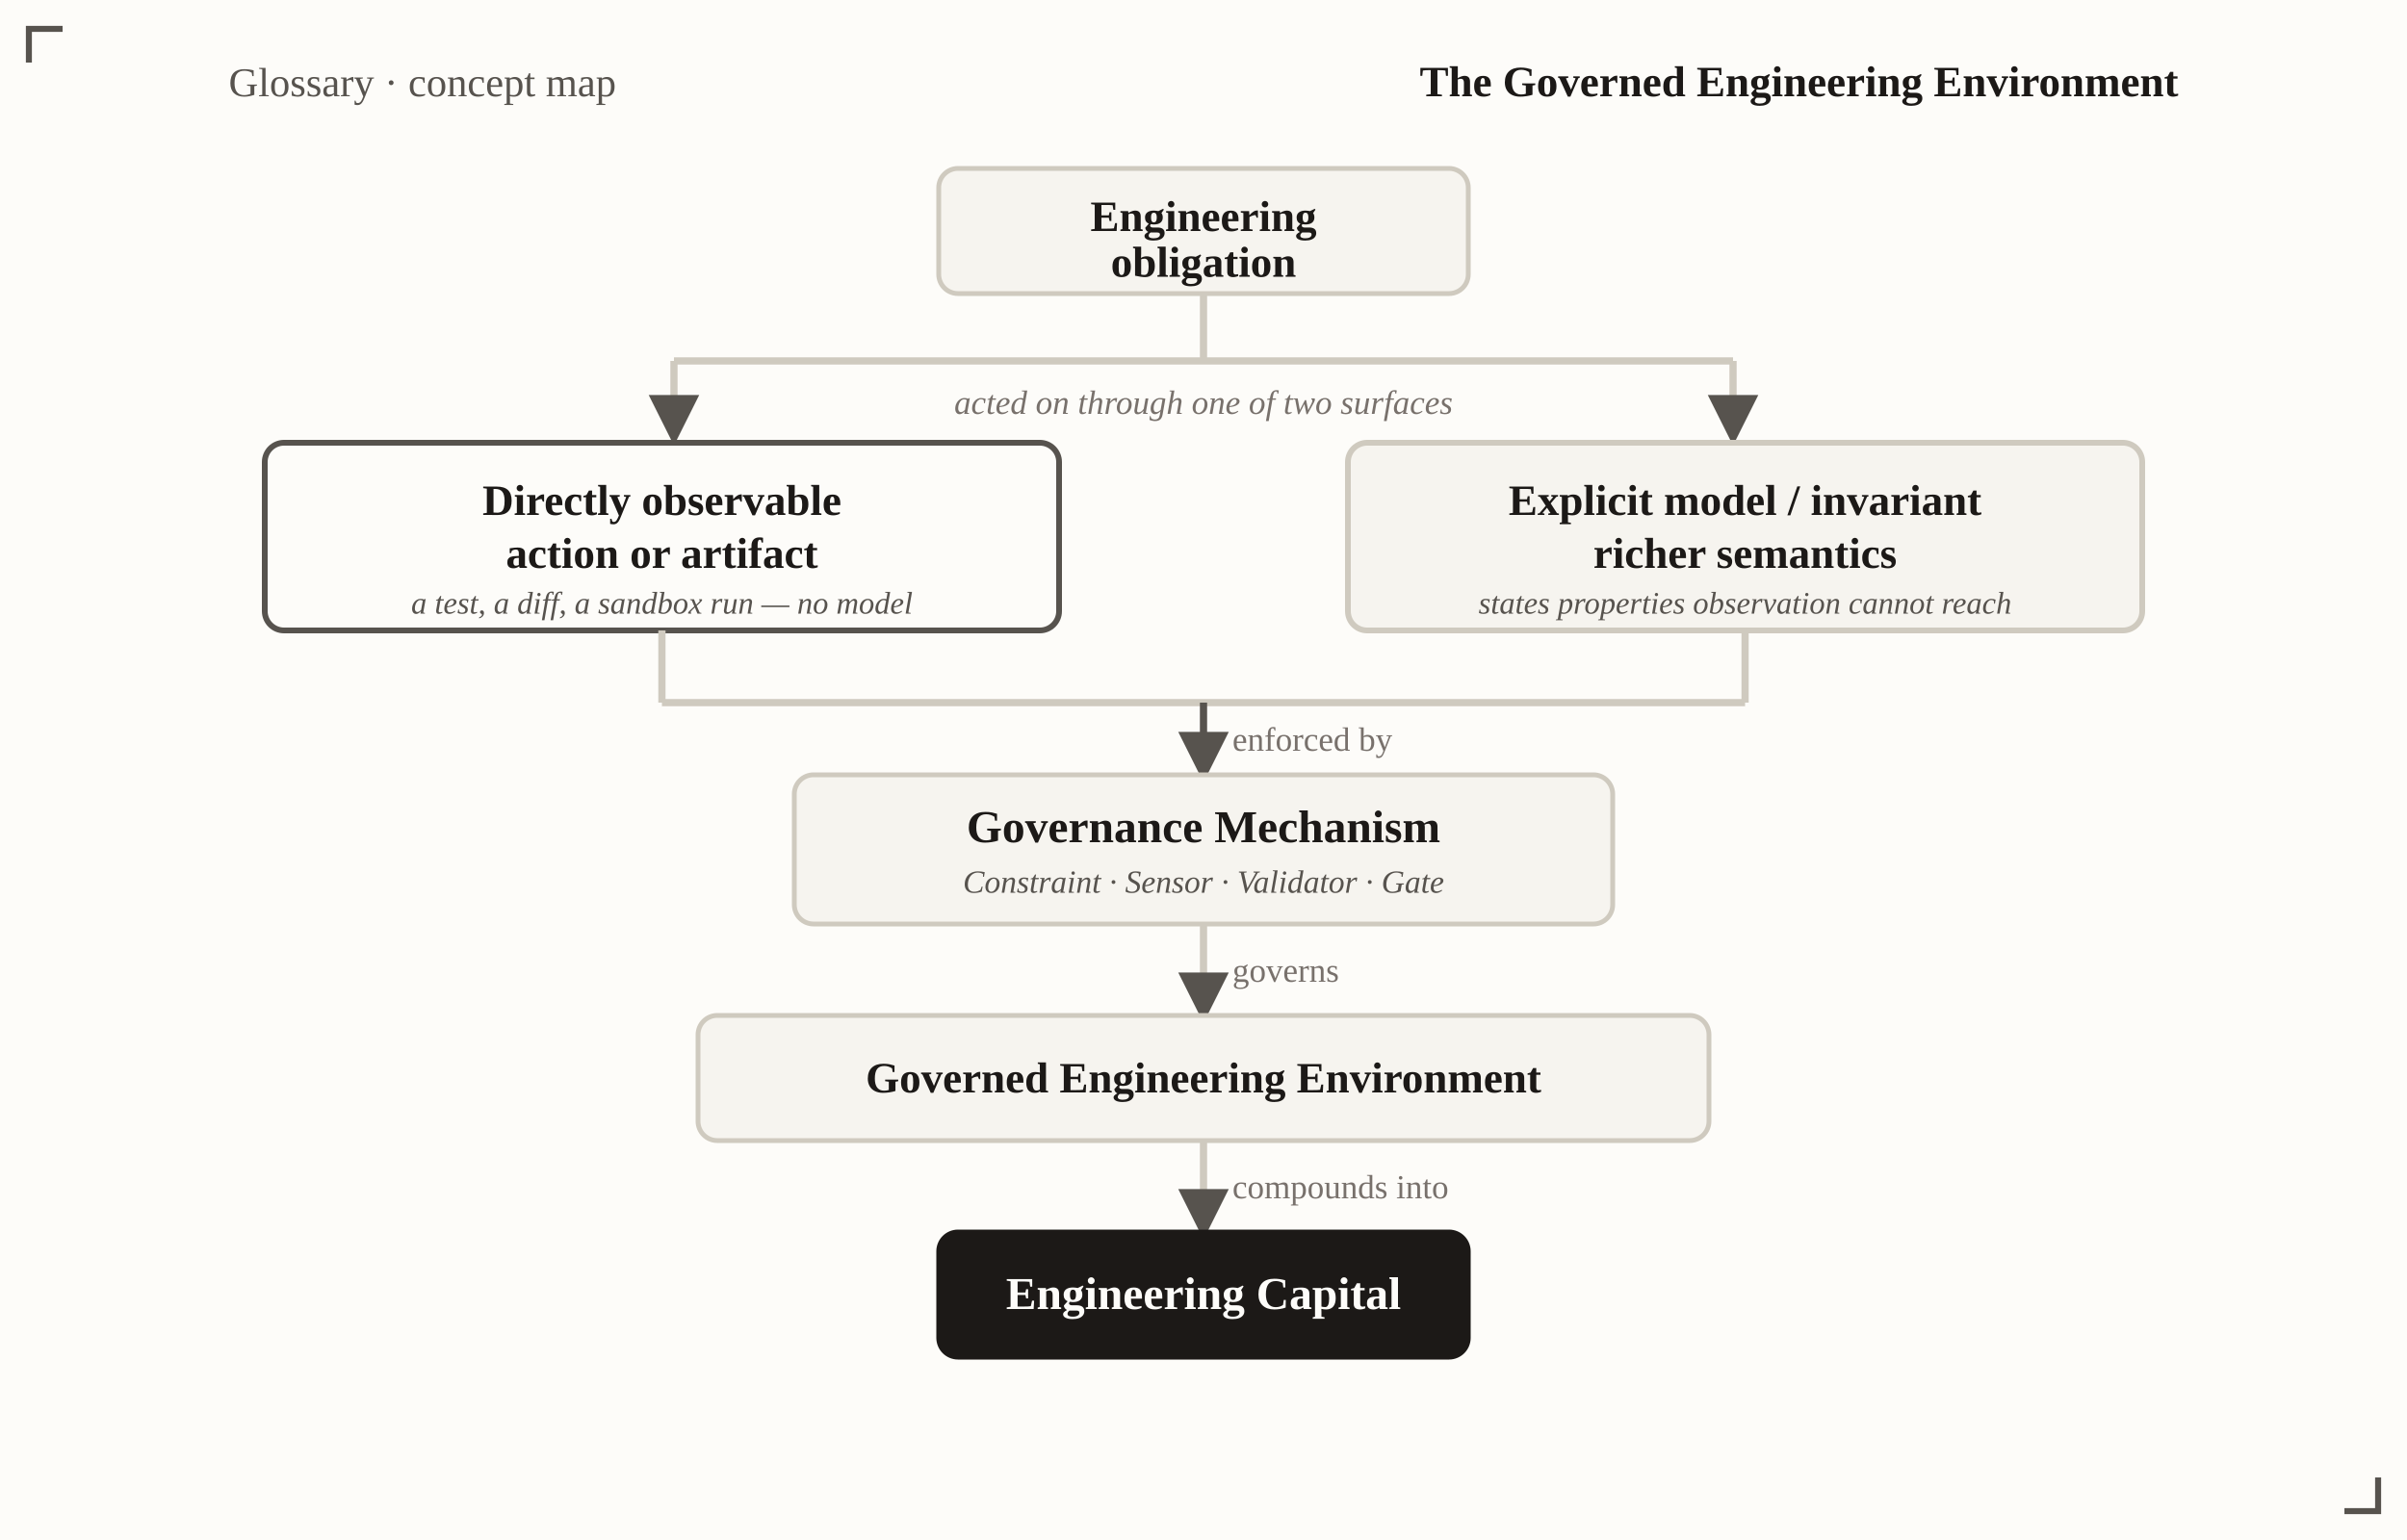
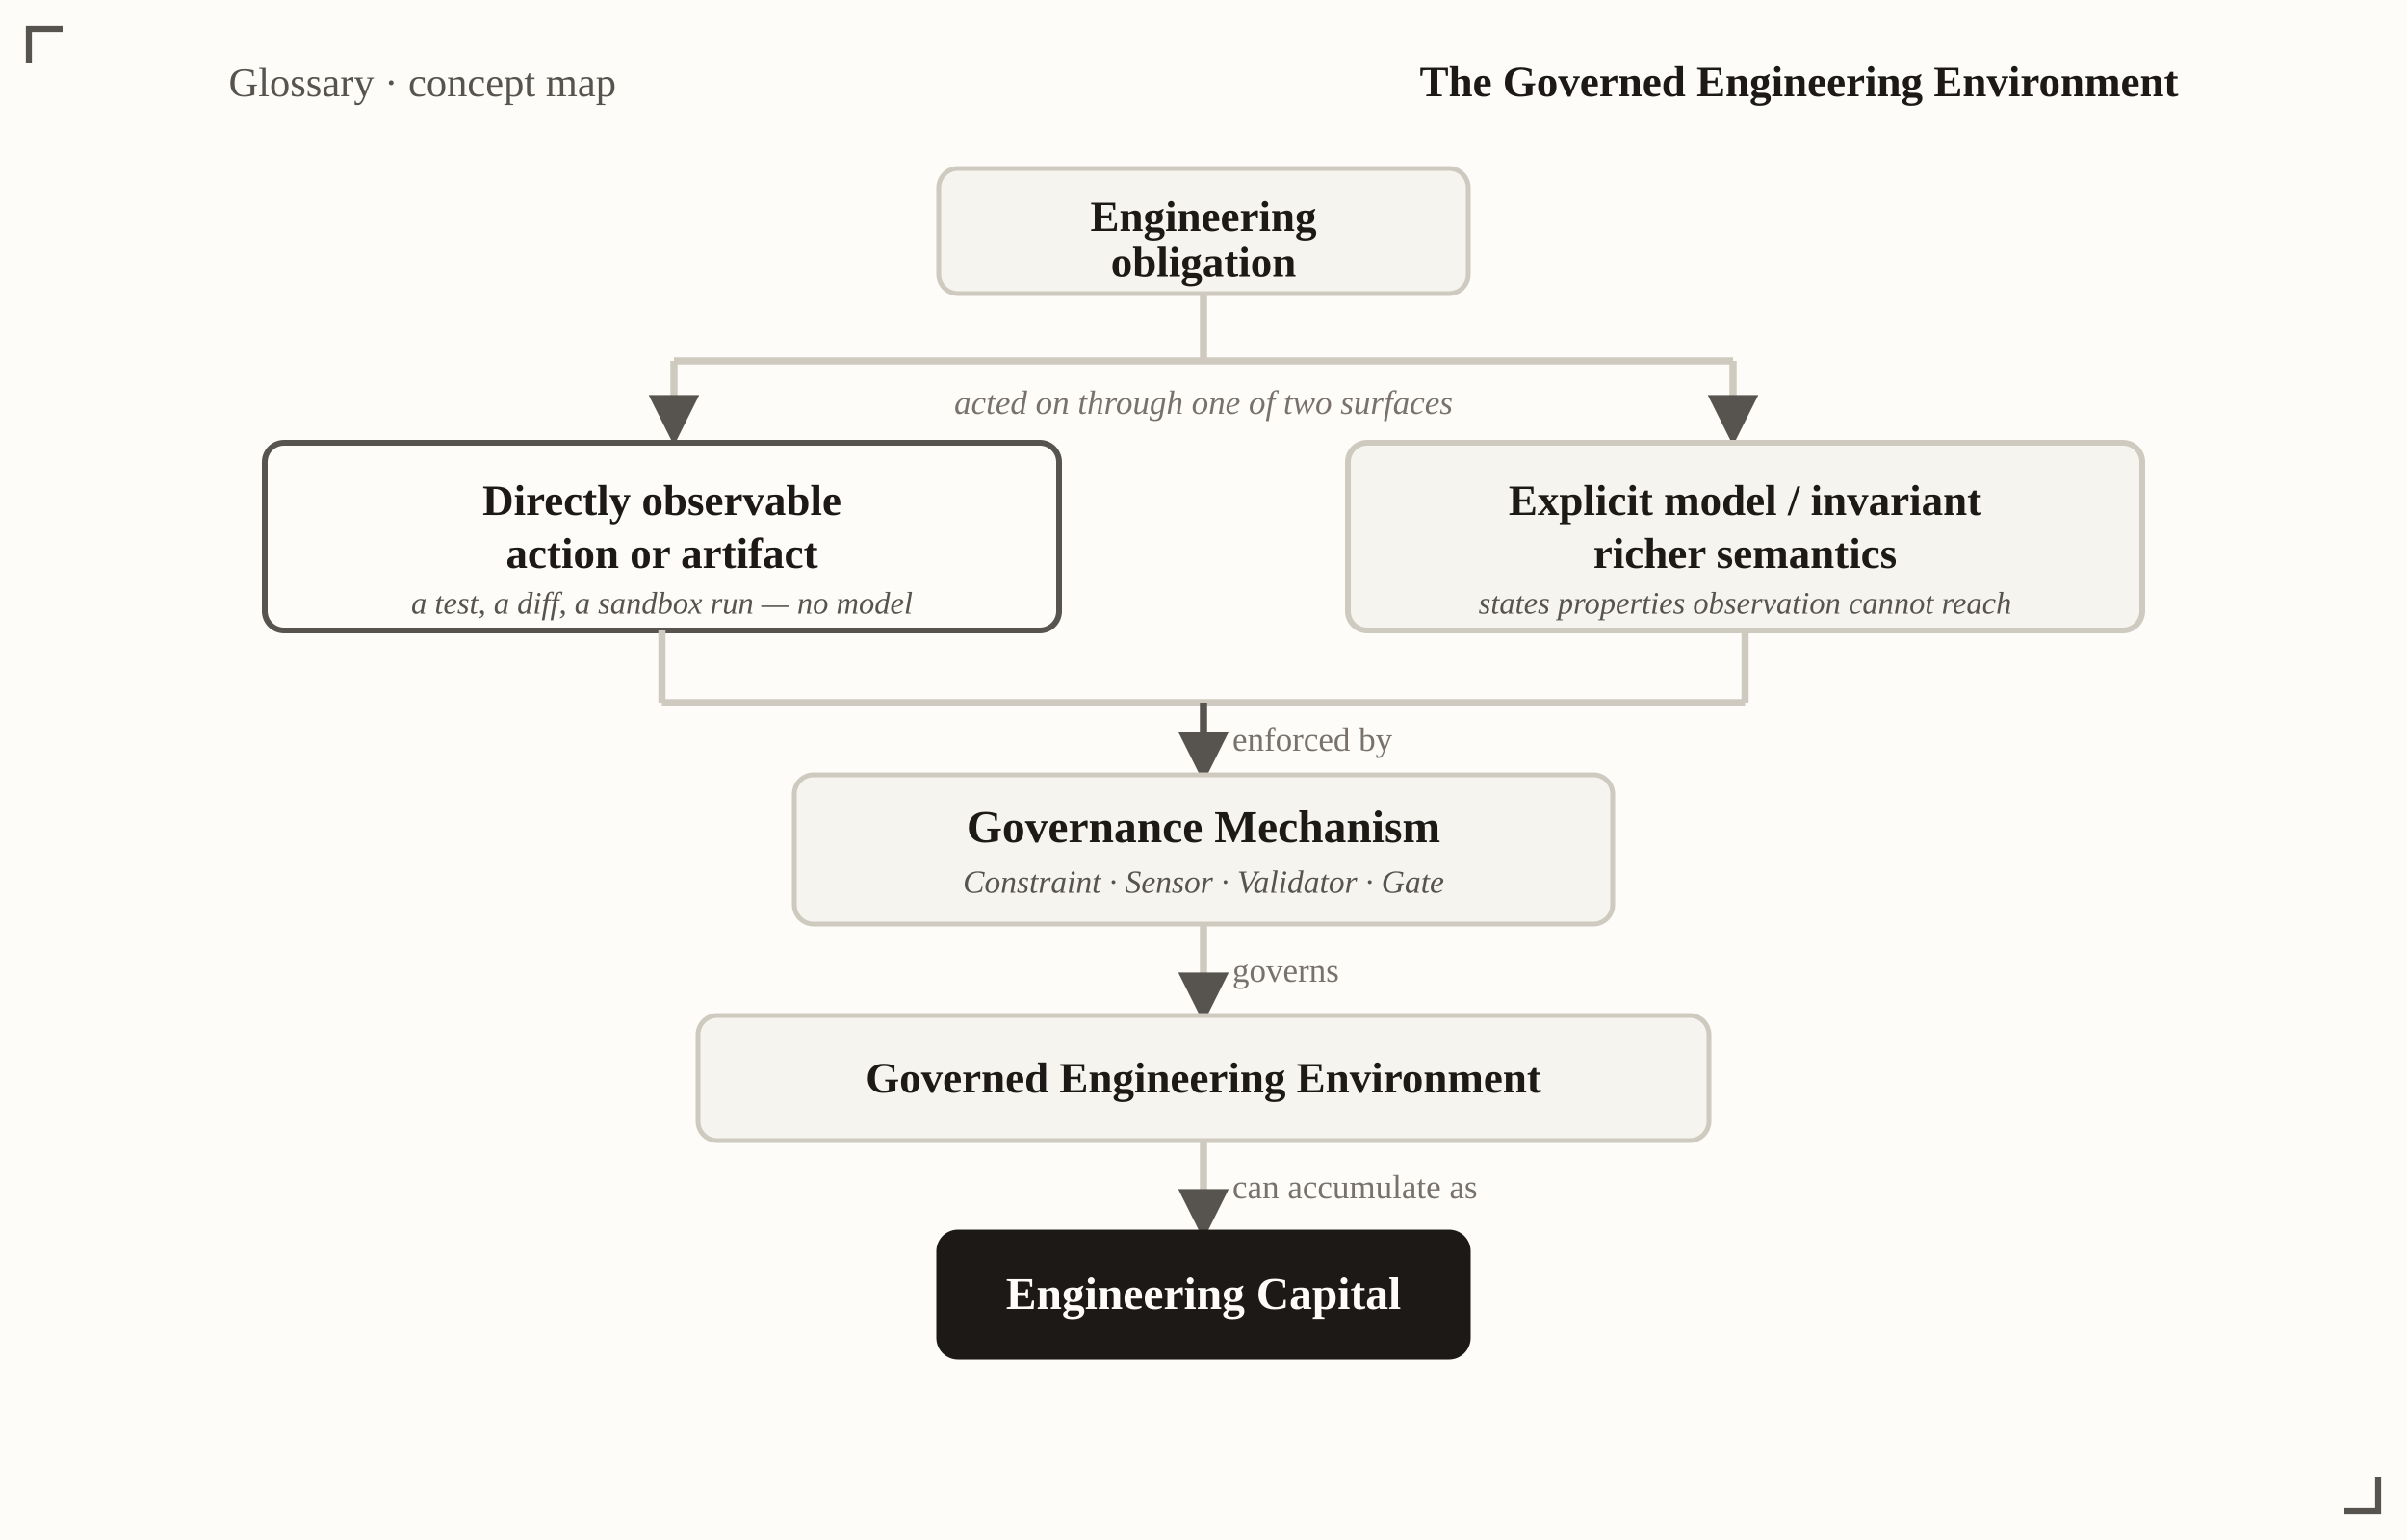
<svg xmlns="http://www.w3.org/2000/svg" viewBox="0 0 1000 640" font-family="Georgia, 'Times New Roman', serif" role="img" aria-label="Two-input control flow: an engineering obligation is acted on either through a directly observable action or artifact, or through an explicit model or invariant with richer semantics; both join at the governance mechanism, which governs an environment that compounds into engineering capital">
  <defs>
    <marker id="vh-gee2" viewBox="0 0 10 10" refX="8.5" refY="5" markerWidth="7" markerHeight="7" orient="auto-start-reverse">
      <path d="M0,0 L10,5 L0,10 z" fill="#57534e" />
    </marker>
  </defs>
  <rect x="0" y="0" width="1000" height="640" fill="#fdfcf9" />
  <text x="95" y="40" font-size="17" fill="#57534e">Glossary · concept map</text>
  <text x="905" y="40" text-anchor="end" font-size="18" font-weight="bold" fill="#1c1917">The Governed Engineering Environment</text>
  <rect x="390" y="70" width="220" height="52" rx="8" fill="#f6f4ef" stroke="#cfcabf" stroke-width="2" />
  <text x="500" y="96" text-anchor="middle" font-size="18" font-weight="bold" fill="#1c1917">Engineering</text>
  <text x="500" y="115" text-anchor="middle" font-size="18" font-weight="bold" fill="#1c1917">obligation</text>
  <line x1="500" y1="122" x2="500" y2="150" stroke="#cfcabf" stroke-width="3" />
  <line x1="280" y1="150" x2="720" y2="150" stroke="#cfcabf" stroke-width="3" />
  <line x1="280" y1="150" x2="280" y2="182" stroke="#cfcabf" stroke-width="3" marker-end="url(#vh-gee2)" />
  <line x1="720" y1="150" x2="720" y2="182" stroke="#cfcabf" stroke-width="3" marker-end="url(#vh-gee2)" />
  <text x="500" y="172" text-anchor="middle" font-size="14" font-style="italic" fill="#78716c">acted on through one of two surfaces</text>
  <rect x="110" y="184" width="330" height="78" rx="8" fill="#fdfcf9" stroke="#57534e" stroke-width="2.4" />
  <text x="275" y="214" text-anchor="middle" font-size="18" font-weight="bold" fill="#1c1917">Directly observable</text>
  <text x="275" y="236" text-anchor="middle" font-size="18" font-weight="bold" fill="#1c1917">action or artifact</text>
  <text x="275" y="255" text-anchor="middle" font-size="13" font-style="italic" fill="#57534e">a test, a diff, a sandbox run — no model</text>
  <rect x="560" y="184" width="330" height="78" rx="8" fill="#f6f4ef" stroke="#cfcabf" stroke-width="2.4" />
  <text x="725" y="214" text-anchor="middle" font-size="18" font-weight="bold" fill="#1c1917">Explicit model / invariant</text>
  <text x="725" y="236" text-anchor="middle" font-size="18" font-weight="bold" fill="#1c1917">richer semantics</text>
  <text x="725" y="255" text-anchor="middle" font-size="13" font-style="italic" fill="#57534e">states properties observation cannot reach</text>
  <line x1="275" y1="262" x2="275" y2="292" stroke="#cfcabf" stroke-width="3" />
  <line x1="725" y1="262" x2="725" y2="292" stroke="#cfcabf" stroke-width="3" />
  <line x1="275" y1="292" x2="725" y2="292" stroke="#cfcabf" stroke-width="3" />
  <line x1="500" y1="292" x2="500" y2="322" stroke="#57534e" stroke-width="3" marker-end="url(#vh-gee2)" />
  <text x="512" y="312" font-size="14" fill="#78716c">enforced by</text>
  <rect x="330" y="322" width="340" height="62" rx="8" fill="#f6f4ef" stroke="#cfcabf" stroke-width="2" />
  <text x="500" y="350" text-anchor="middle" font-size="19" font-weight="bold" fill="#1c1917">Governance Mechanism</text>
  <text x="500" y="371" text-anchor="middle" font-size="13.4" font-style="italic" fill="#57534e">Constraint · Sensor · Validator · Gate</text>
  <line x1="500" y1="384" x2="500" y2="422" stroke="#cfcabf" stroke-width="3" marker-end="url(#vh-gee2)" />
  <text x="512" y="408" font-size="14" fill="#78716c">governs</text>
  <rect x="290" y="422" width="420" height="52" rx="8" fill="#f6f4ef" stroke="#cfcabf" stroke-width="2" />
  <text x="500" y="454" text-anchor="middle" font-size="18" font-weight="bold" fill="#1c1917">Governed Engineering Environment</text>
  <line x1="500" y1="474" x2="500" y2="512" stroke="#cfcabf" stroke-width="3" marker-end="url(#vh-gee2)" />
-   <text x="512" y="498" font-size="14" fill="#78716c">compounds into</text>
+   <text x="512" y="498" font-size="14" fill="#78716c">can accumulate as</text>
  <rect x="390" y="512" width="220" height="52" rx="8" fill="#1c1917" stroke="#1c1917" stroke-width="2" />
  <text x="500" y="544" text-anchor="middle" font-size="19" font-weight="bold" fill="#fdfcf9">Engineering Capital</text>
  <g fill="none" stroke="#57534e" stroke-width="2.5">
    <path d="M26,12 L12,12 L12,26" />
    <path d="M974,628 L988,628 L988,614" />
  </g>
</svg>
